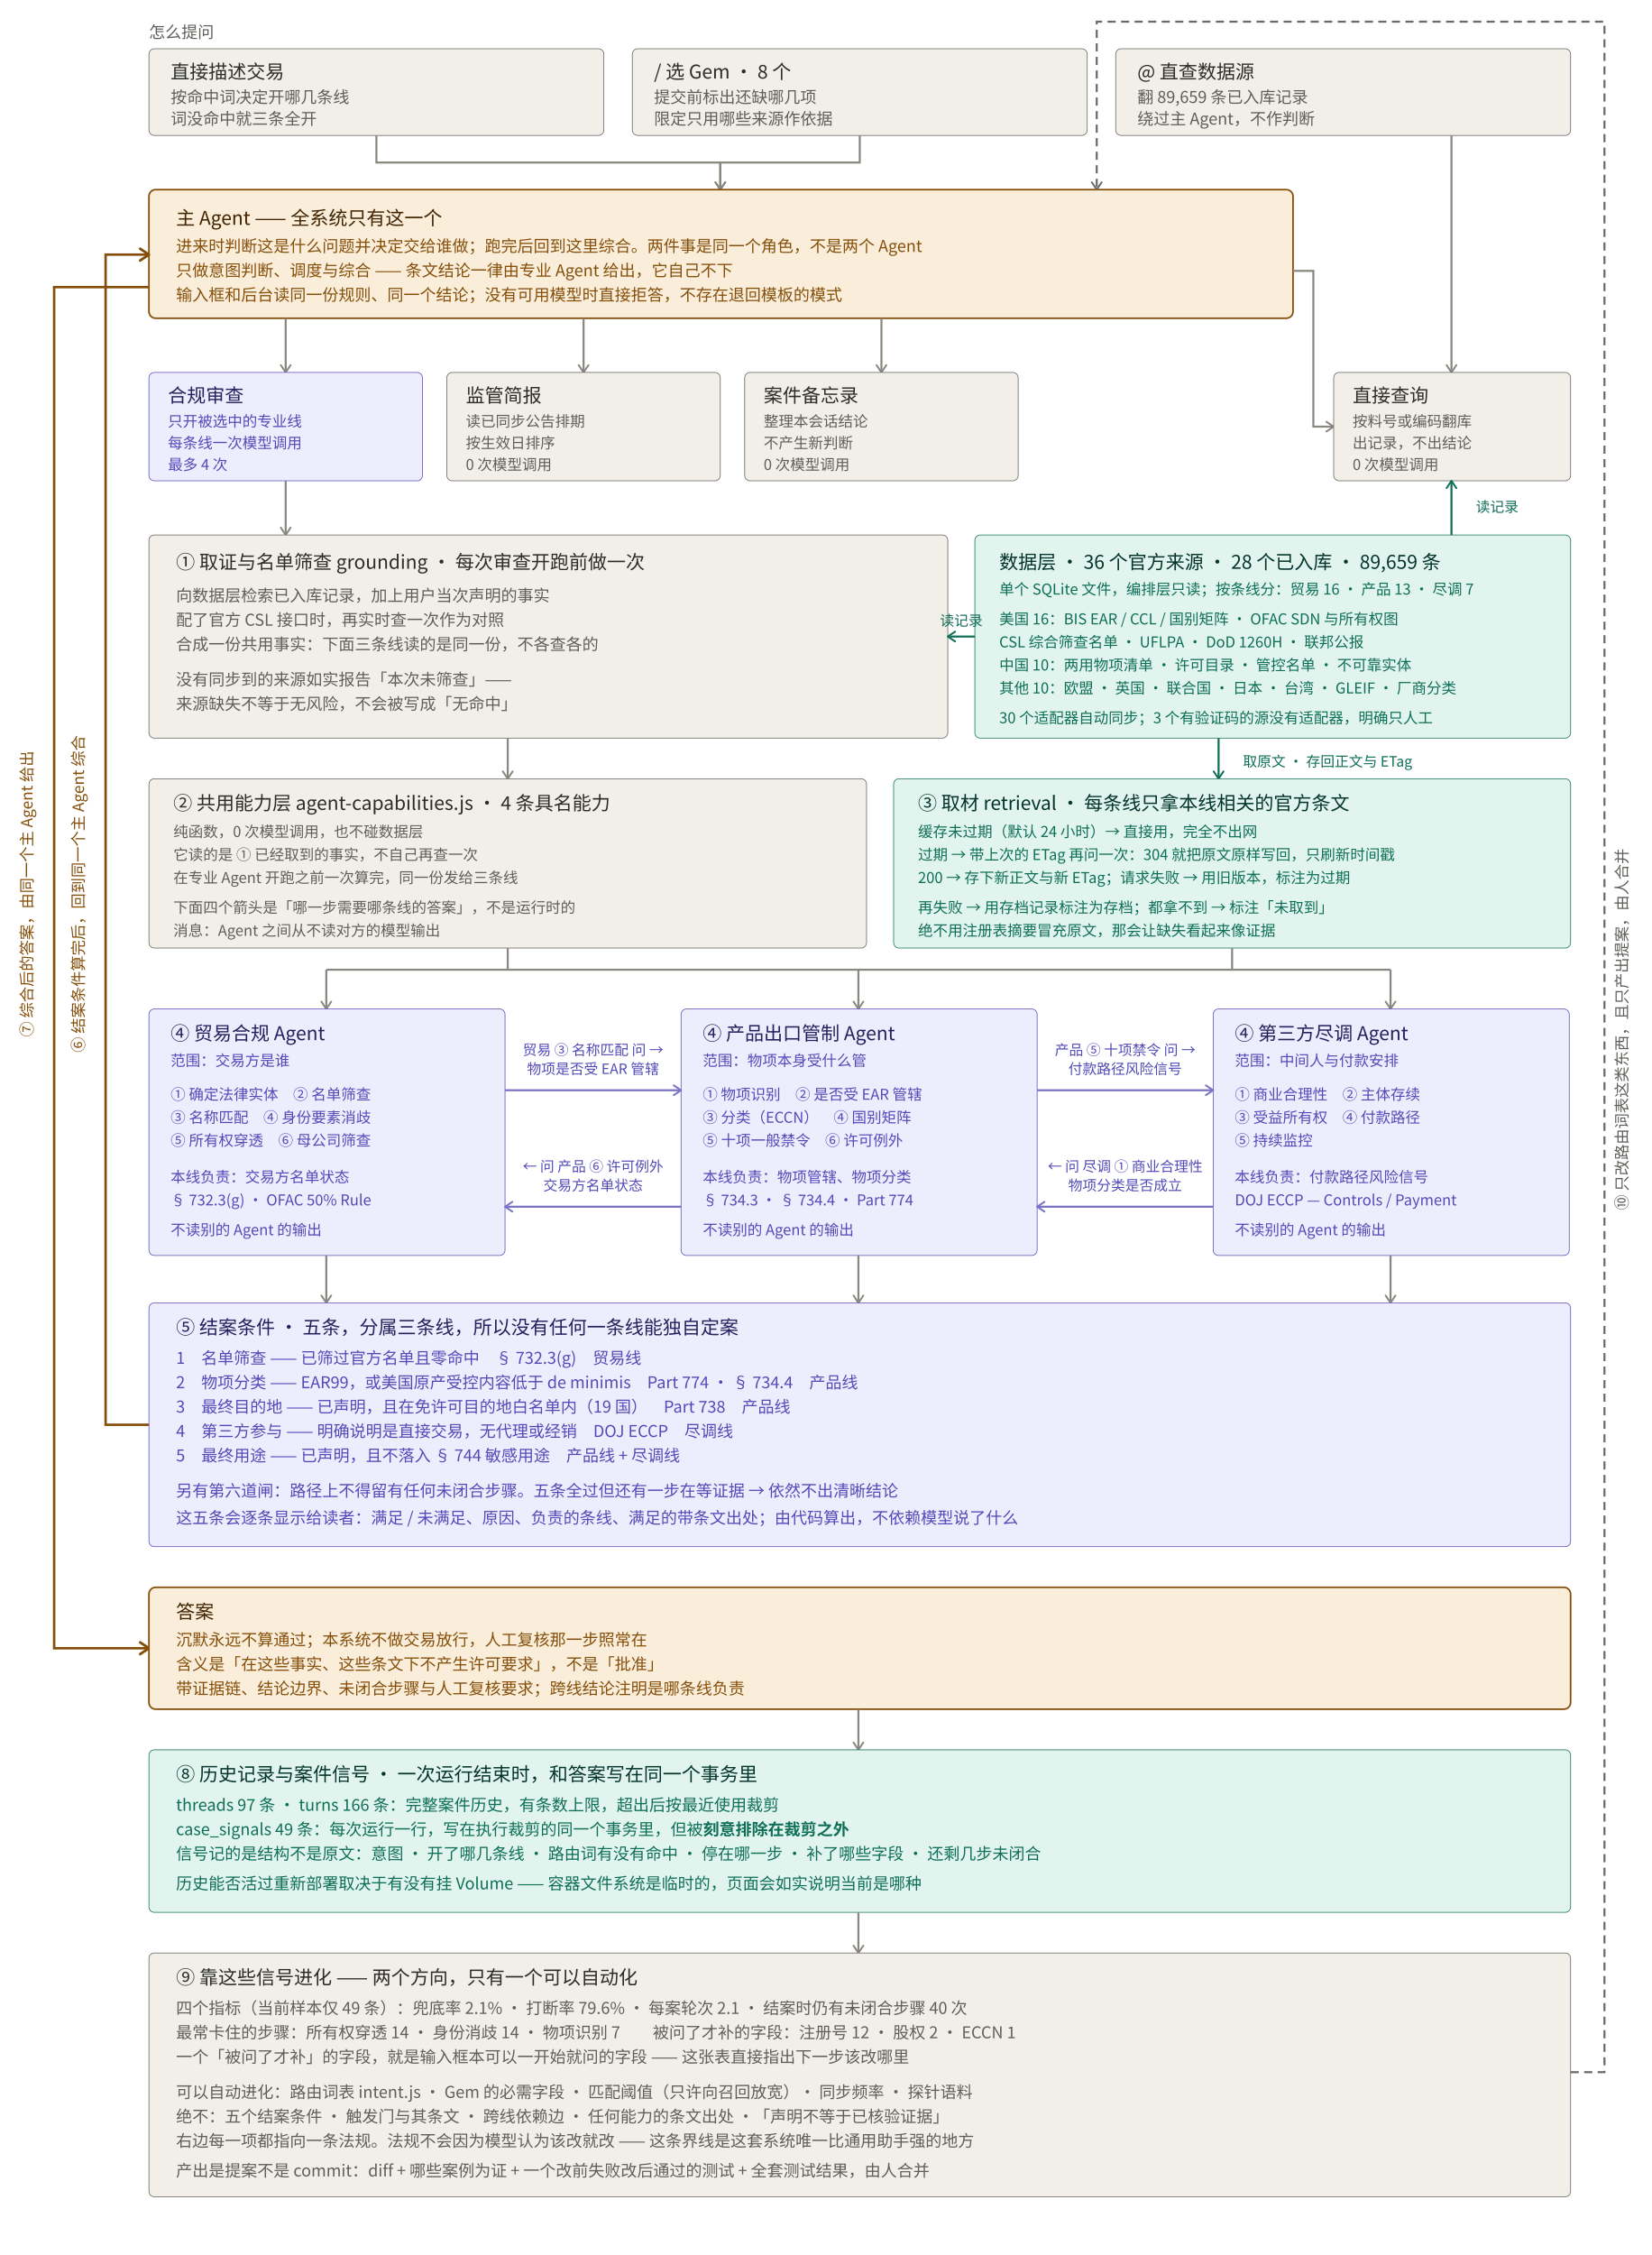
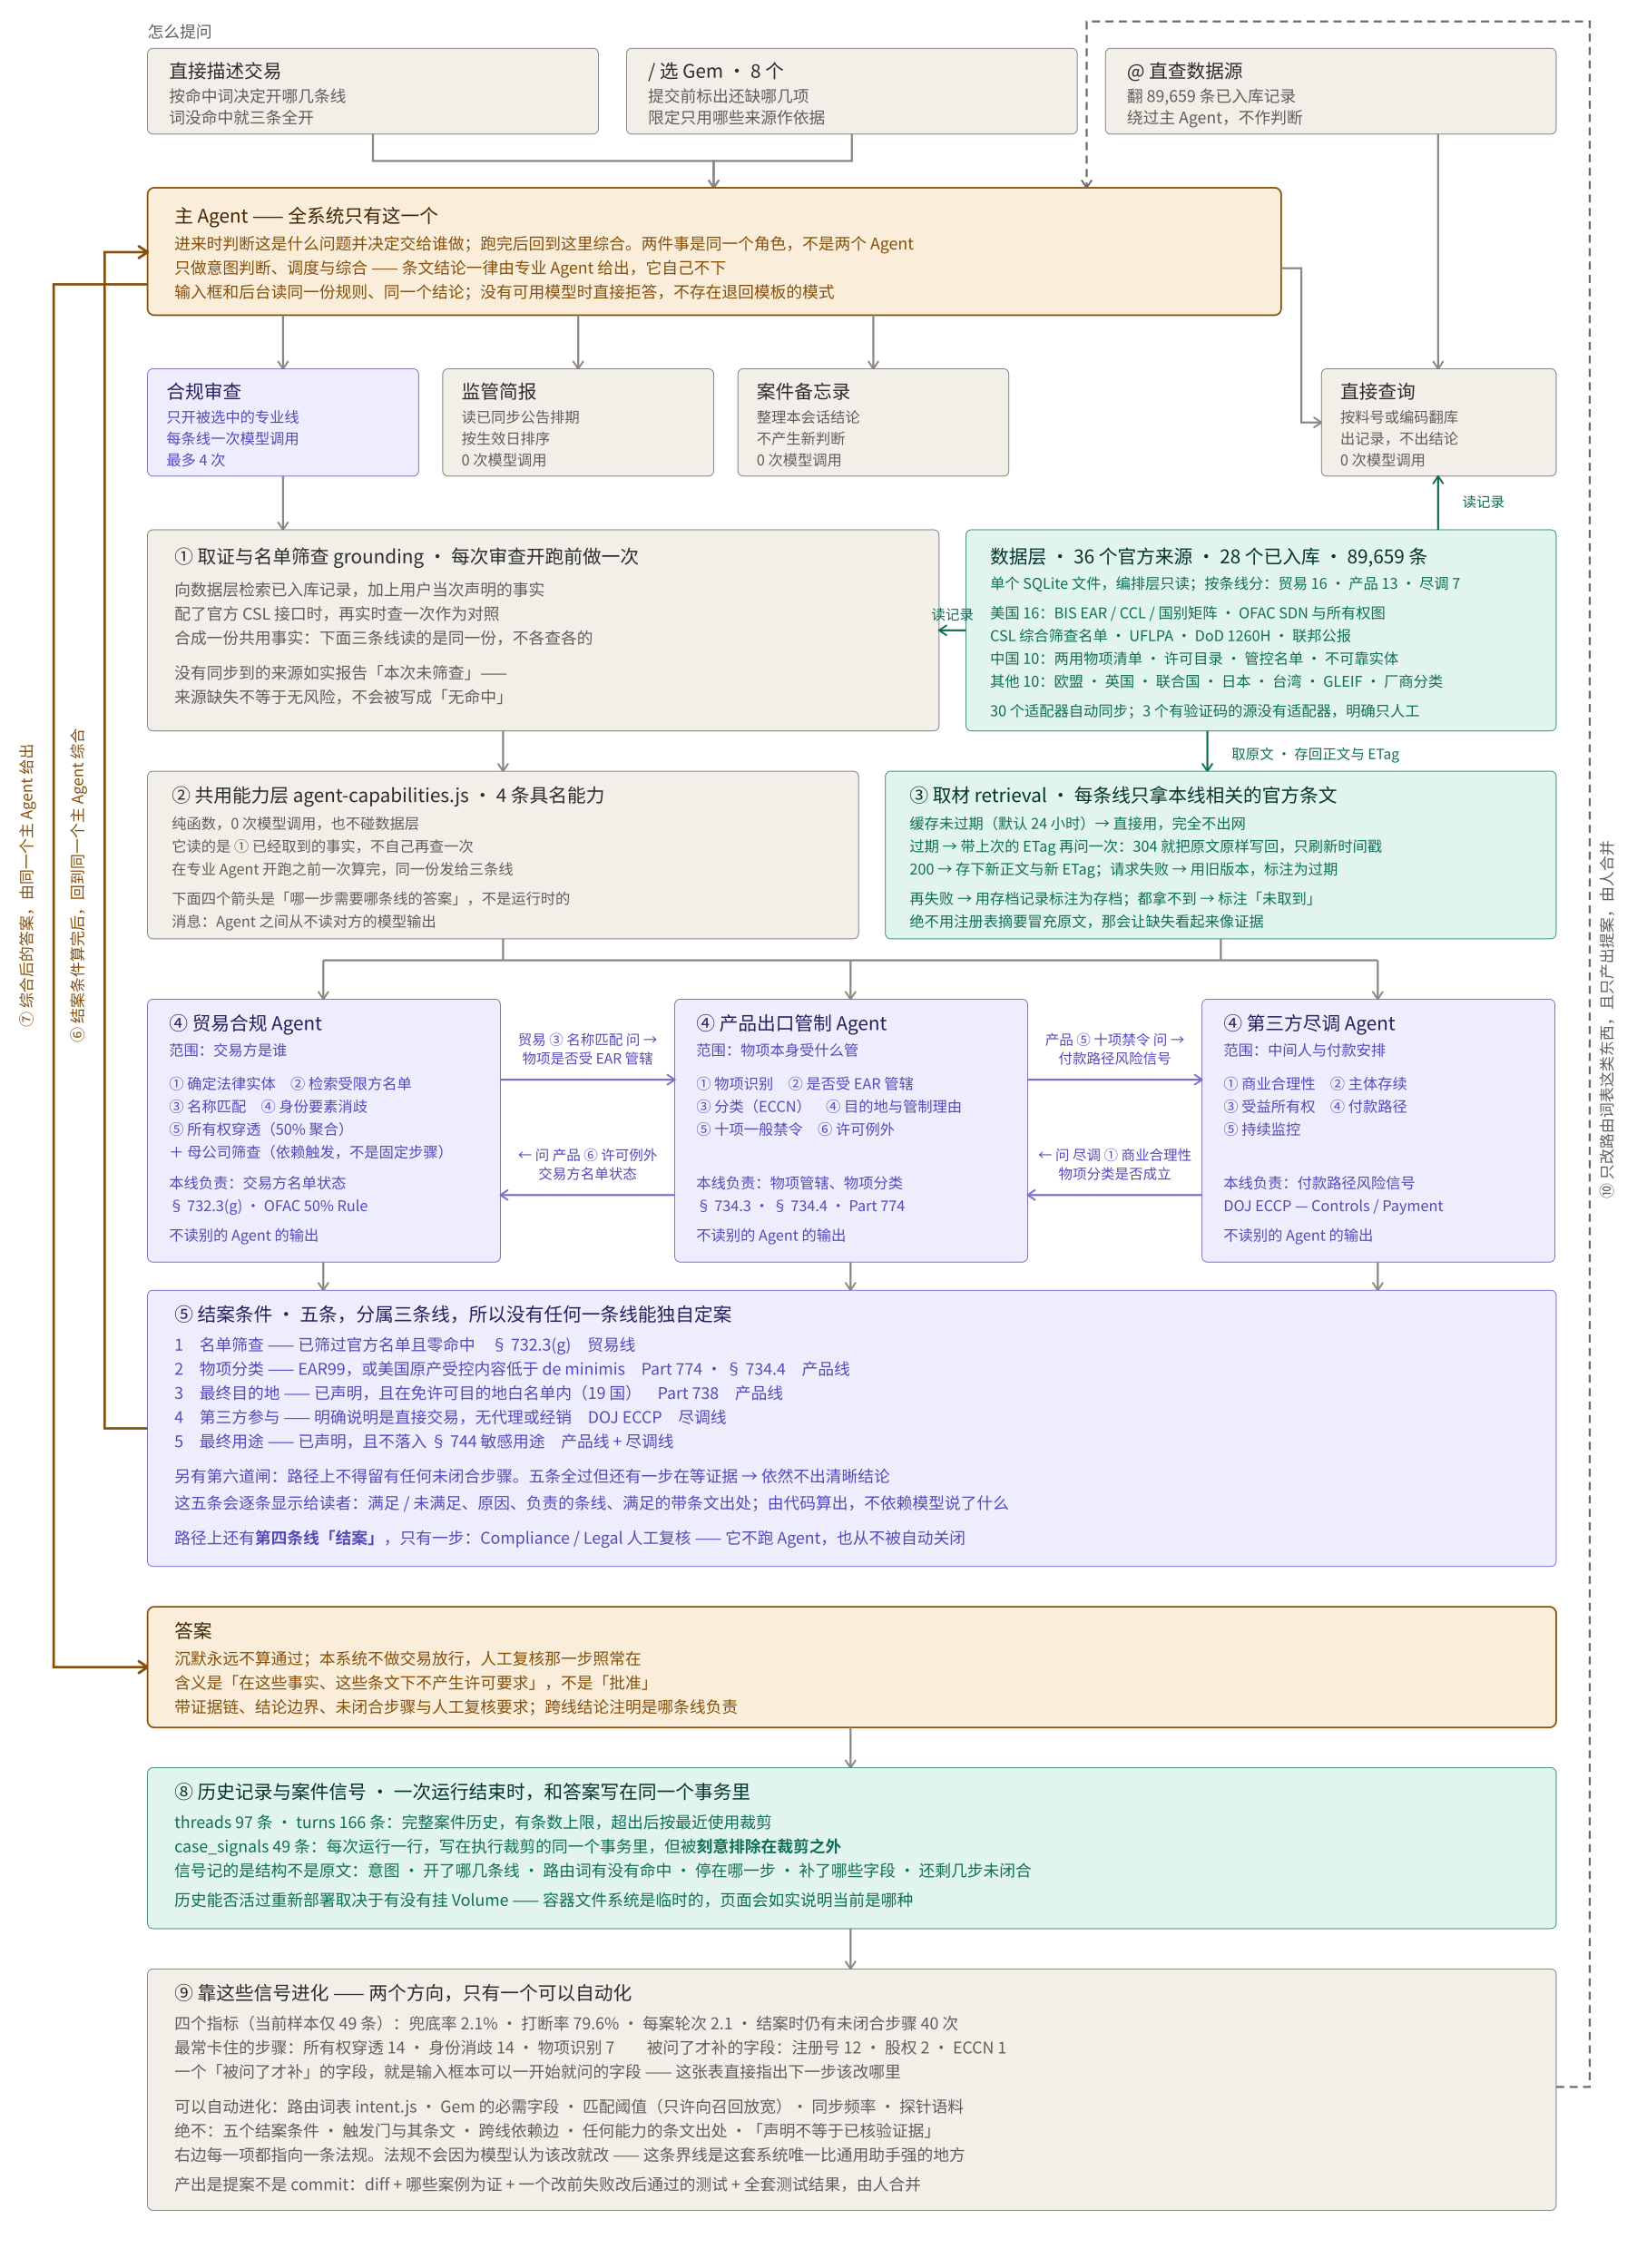
- <svg xmlns="http://www.w3.org/2000/svg" width="1220" height="1665" viewBox="0 0 1220 1665" role="img">
+ <svg xmlns="http://www.w3.org/2000/svg" width="1220" height="1691" viewBox="0 0 1220 1691" role="img">
  <style>
  svg { background: #ffffff; }
  text { font-family: "PingFang SC", "Hiragino Sans GB", "Microsoft YaHei", "Noto Sans CJK SC", -apple-system, "Segoe UI", sans-serif; }
  .th { font-size: 14px; font-weight: 500; fill: #2C2C2A; }
  .ts { font-size: 12px; font-weight: 400; fill: #5F5E5A; }
  .tn { font-size: 11px; font-weight: 400; fill: #5F5E5A; }
  .cap { font-size: 10.5px; font-weight: 500; fill: #534AB7; }
  .arr { stroke: #888780; stroke-width: 1.5; fill: none; }
  .arr-cap { stroke: #7A72C4; stroke-width: 1.5; fill: none; }
  .arr-data { stroke: #0F6E56; stroke-width: 1.5; fill: none; }
  .arr-loop { stroke: #854F0B; stroke-width: 1.8; fill: none; }
  .lbl-loop { font-size: 11.5px; font-weight: 500; fill: #854F0B; }
  .lbl-data { font-size: 10.5px; font-weight: 500; fill: #0F6E56; }
  .arr-evo { stroke: #6B6A64; stroke-width: 1.5; fill: none; stroke-dasharray: 6 4; }
  .lbl-evo { font-size: 11.5px; font-weight: 500; fill: #5F5E5A; }
  .c-gray rect { fill: #F1EFE8; stroke: #5F5E5A; stroke-width: 0.5; }
  .c-gray .th { fill: #2C2C2A; } .c-gray .ts, .c-gray .tn { fill: #5F5E5A; }
  .c-purple rect { fill: #EEEDFE; stroke: #534AB7; stroke-width: 0.5; }
  .c-purple .th { fill: #26215C; } .c-purple .ts, .c-purple .tn { fill: #534AB7; }
  .c-amber rect { fill: #FAEEDA; stroke: #854F0B; stroke-width: 1.2; }
  .c-amber .th { fill: #412402; } .c-amber .ts, .c-amber .tn { fill: #854F0B; }
  .c-teal rect { fill: #E1F5EE; stroke: #0F6E56; stroke-width: 0.5; }
  .c-teal .th { fill: #04342C; } .c-teal .ts, .c-teal .tn { fill: #0F6E56; }
</style>
  <defs>
    <marker id="a" viewBox="0 0 10 10" refX="8" refY="5" markerWidth="6" markerHeight="6" orient="auto-start-reverse">
      <path d="M2 1L8 5L2 9" fill="none" stroke="#888780" stroke-width="1.5" stroke-linecap="round" stroke-linejoin="round" />
    </marker>
    <marker id="ac" viewBox="0 0 10 10" refX="8" refY="5" markerWidth="6" markerHeight="6" orient="auto-start-reverse">
      <path d="M2 1L8 5L2 9" fill="none" stroke="#7A72C4" stroke-width="1.5" stroke-linecap="round" stroke-linejoin="round" />
    </marker>
    <marker id="ad" viewBox="0 0 10 10" refX="8" refY="5" markerWidth="6" markerHeight="6" orient="auto-start-reverse">
      <path d="M2 1L8 5L2 9" fill="none" stroke="#0F6E56" stroke-width="1.5" stroke-linecap="round" stroke-linejoin="round" />
    </marker>
    <marker id="ae" viewBox="0 0 10 10" refX="8" refY="5" markerWidth="6" markerHeight="6" orient="auto-start-reverse">
      <path d="M2 1L8 5L2 9" fill="none" stroke="#6B6A64" stroke-width="1.5" stroke-linecap="round" stroke-linejoin="round" />
    </marker>
    <marker id="al" viewBox="0 0 10 10" refX="8" refY="5" markerWidth="6" markerHeight="6" orient="auto-start-reverse">
      <path d="M2 1L8 5L2 9" fill="none" stroke="#854F0B" stroke-width="1.8" stroke-linecap="round" stroke-linejoin="round" />
    </marker>
  </defs>
  <text class="ts" x="110" y="28">怎么提问</text>
  <g class="c-gray">
    <rect x="110" y="36" width="336" height="64" rx="4" />
    <text class="th" x="126" y="58">直接描述交易</text>
    <text class="ts" x="126" y="76">按命中词决定开哪几条线</text>
    <text class="ts" x="126" y="92">词没命中就三条全开</text>
  </g>
  <g class="c-gray">
    <rect x="467" y="36" width="336" height="64" rx="4" />
    <text class="th" x="483" y="58">/ 选 Gem · 8 个</text>
    <text class="ts" x="483" y="76">提交前标出还缺哪几项</text>
    <text class="ts" x="483" y="92">限定只用哪些来源作依据</text>
  </g>
  <g class="c-gray">
    <rect x="824" y="36" width="336" height="64" rx="4" />
    <text class="th" x="840" y="58">@ 直查数据源</text>
    <text class="ts" x="840" y="76">翻 89,659 条已入库记录</text>
    <text class="ts" x="840" y="92">绕过主 Agent，不作判断</text>
  </g>
  <path class="arr" d="M278 100 V120 H532 V140" marker-end="url(#a)" />
  <path class="arr" d="M635 100 V120 H532 V140" marker-end="url(#a)" />
  <path class="arr" d="M1072 100 V275" marker-end="url(#a)" />
  <g class="c-amber">
    <rect x="110" y="140" width="845" height="95" rx="5" />
    <text class="th" x="130" y="166">主 Agent —— 全系统只有这一个</text>
    <text class="ts" x="130" y="186">进来时判断这是什么问题并决定交给谁做；跑完后回到这里综合。两件事是同一个角色，不是两个 Agent</text>
    <text class="ts" x="130" y="204">只做意图判断、调度与综合 —— 条文结论一律由专业 Agent 给出，它自己不下</text>
    <text class="ts" x="130" y="222">输入框和后台读同一份规则、同一个结论；没有可用模型时直接拒答，不存在退回模板的模式</text>
  </g>
  <path class="arr" d="M211 235 V275" marker-end="url(#a)" />
  <path class="arr" d="M431 235 V275" marker-end="url(#a)" />
  <path class="arr" d="M651 235 V275" marker-end="url(#a)" />
  <path class="arr" d="M955 200 H970 V315 H985" marker-end="url(#a)" />
  <g class="c-purple">
    <rect x="110" y="275" width="202" height="80" rx="4" />
    <text class="th" x="124" y="297">合规审查</text>
    <text class="tn" x="124" y="315">只开被选中的专业线</text>
    <text class="tn" x="124" y="331">每条线一次模型调用</text>
    <text class="tn" x="124" y="347">最多 4 次</text>
  </g>
  <g class="c-gray">
    <rect x="330" y="275" width="202" height="80" rx="4" />
    <text class="th" x="344" y="297">监管简报</text>
    <text class="tn" x="344" y="315">读已同步公告排期</text>
    <text class="tn" x="344" y="331">按生效日排序</text>
    <text class="tn" x="344" y="347">0 次模型调用</text>
  </g>
  <g class="c-gray">
    <rect x="550" y="275" width="202" height="80" rx="4" />
    <text class="th" x="564" y="297">案件备忘录</text>
    <text class="tn" x="564" y="315">整理本会话结论</text>
    <text class="tn" x="564" y="331">不产生新判断</text>
    <text class="tn" x="564" y="347">0 次模型调用</text>
  </g>
  <g class="c-gray">
    <rect x="985" y="275" width="175" height="80" rx="4" />
    <text class="th" x="999" y="297">直接查询</text>
    <text class="tn" x="999" y="315">按料号或编码翻库</text>
    <text class="tn" x="999" y="331">出记录，不出结论</text>
    <text class="tn" x="999" y="347">0 次模型调用</text>
  </g>
  <path class="arr" d="M211 355 V395" marker-end="url(#a)" />
  <g class="c-gray">
    <rect x="110" y="395" width="590" height="150" rx="4" />
    <text class="th" x="130" y="420">① 取证与名单筛查 grounding · 每次审查开跑前做一次</text>
    <text class="ts" x="130" y="444">向数据层检索已入库记录，加上用户当次声明的事实</text>
    <text class="ts" x="130" y="462">配了官方 CSL 接口时，再实时查一次作为对照</text>
    <text class="ts" x="130" y="480">合成一份共用事实：下面三条线读的是同一份，不各查各的</text>
    <text class="ts" x="130" y="506">没有同步到的来源如实报告「本次未筛查」——</text>
    <text class="ts" x="130" y="524">来源缺失不等于无风险，不会被写成「无命中」</text>
  </g>
  <g class="c-teal">
    <rect x="720" y="395" width="440" height="150" rx="4" />
    <text class="th" x="738" y="420">数据层 · 36 个官方来源 · 28 个已入库 · 89,659 条</text>
    <text class="tn" x="738" y="439">单个 SQLite 文件，编排层只读；按条线分：贸易 16 · 产品 13 · 尽调 7</text>
    <text class="tn" x="738" y="461">美国 16：BIS EAR / CCL / 国别矩阵 · OFAC SDN 与所有权图</text>
    <text class="tn" x="738" y="478">　　　　CSL 综合筛查名单 · UFLPA · DoD 1260H · 联邦公报</text>
    <text class="tn" x="738" y="495">中国 10：两用物项清单 · 许可目录 · 管控名单 · 不可靠实体</text>
    <text class="tn" x="738" y="512">其他 10：欧盟 · 英国 · 联合国 · 日本 · 台湾 · GLEIF · 厂商分类</text>
    <text class="tn" x="738" y="534">30 个适配器自动同步；3 个有验证码的源没有适配器，明确只人工</text>
  </g>
  <path class="arr-data" d="M720 470 H700" marker-end="url(#ad)" />
  <text class="lbl-data" x="710" y="462" text-anchor="middle">读记录</text>
  <path class="arr-data" d="M1072 395 V355" marker-end="url(#ad)" />
  <text class="lbl-data" x="1090" y="378">读记录</text>
  <path class="arr-data" d="M900 545 V575" marker-end="url(#ad)" />
  <text class="lbl-data" x="918" y="566">取原文 · 存回正文与 ETag</text>
  <path class="arr" d="M375 545 V575" marker-end="url(#a)" />
  <g class="c-gray">
    <rect x="110" y="575" width="530" height="125" rx="4" />
    <text class="th" x="128" y="598">② 共用能力层 agent-capabilities.js · 4 条具名能力</text>
    <text class="tn" x="128" y="618">纯函数，0 次模型调用，也不碰数据层</text>
    <text class="tn" x="128" y="635">它读的是 ① 已经取到的事实，不自己再查一次</text>
    <text class="tn" x="128" y="652">在专业 Agent 开跑之前一次算完，同一份发给三条线</text>
    <text class="tn" x="128" y="674">下面四个箭头是「哪一步需要哪条线的答案」，不是运行时的</text>
    <text class="tn" x="128" y="691">消息：Agent 之间从不读对方的模型输出</text>
  </g>
  <g class="c-teal">
    <rect x="660" y="575" width="500" height="125" rx="4" />
    <text class="th" x="678" y="598">③ 取材 retrieval · 每条线只拿本线相关的官方条文</text>
    <text class="tn" x="678" y="618">缓存未过期（默认 24 小时）→ 直接用，完全不出网</text>
    <text class="tn" x="678" y="635">过期 → 带上次的 ETag 再问一次：304 就把原文原样写回，只刷新时间戳</text>
    <text class="tn" x="678" y="652">200 → 存下新正文与新 ETag；请求失败 → 用旧版本，标注为过期</text>
    <text class="tn" x="678" y="674">再失败 → 用存档记录标注为存档；都拿不到 → 标注「未取到」</text>
    <text class="tn" x="678" y="691">绝不用注册表摘要冒充原文，那会让缺失看起来像证据</text>
  </g>
  <path class="arr" d="M375 700 V716" />
  <path class="arr" d="M910 700 V716" />
  <path class="arr" d="M241 716 H1027" />
  <path class="arr" d="M241 716 V745" marker-end="url(#a)" />
  <path class="arr" d="M634 716 V745" marker-end="url(#a)" />
  <path class="arr" d="M1027 716 V745" marker-end="url(#a)" />
  <g class="c-purple">
-     <rect x="110" y="745" width="263" height="182" rx="4" />
+     <rect x="110" y="745" width="263" height="196" rx="4" />
    <text class="th" x="126" y="768">④ 贸易合规 Agent</text>
    <text class="tn" x="126" y="787">范围：交易方是谁</text>
-     <text class="tn" x="126" y="812">① 确定法律实体　② 名单筛查</text>
+     <text class="tn" x="126" y="812">① 确定法律实体　② 检索受限方名单</text>
    <text class="tn" x="126" y="829">③ 名称匹配　④ 身份要素消歧</text>
-     <text class="tn" x="126" y="846">⑤ 所有权穿透　⑥ 母公司筛查</text>
-     <text class="tn" x="126" y="873">本线负责：交易方名单状态</text>
-     <text class="tn" x="126" y="890">§ 732.3(g) · OFAC 50% Rule</text>
-     <text class="tn" x="126" y="912">不读别的 Agent 的输出</text>
-   </g>
-   <g class="c-purple">
-     <rect x="503" y="745" width="263" height="182" rx="4" />
+     <text class="tn" x="126" y="846">⑤ 所有权穿透（50% 聚合）</text>
+     <text class="tn" x="126" y="863">＋ 母公司筛查（依赖触发，不是固定步骤）</text>
+     <text class="tn" x="126" y="886">本线负责：交易方名单状态</text>
+     <text class="tn" x="126" y="903">§ 732.3(g) · OFAC 50% Rule</text>
+     <text class="tn" x="126" y="925">不读别的 Agent 的输出</text>
+   </g>
+   <g class="c-purple">
+     <rect x="503" y="745" width="263" height="196" rx="4" />
    <text class="th" x="519" y="768">④ 产品出口管制 Agent</text>
    <text class="tn" x="519" y="787">范围：物项本身受什么管</text>
    <text class="tn" x="519" y="812">① 物项识别　② 是否受 EAR 管辖</text>
-     <text class="tn" x="519" y="829">③ 分类（ECCN）　④ 国别矩阵</text>
+     <text class="tn" x="519" y="829">③ 分类（ECCN）　④ 目的地与管制理由</text>
    <text class="tn" x="519" y="846">⑤ 十项一般禁令　⑥ 许可例外</text>
-     <text class="tn" x="519" y="873">本线负责：物项管辖、物项分类</text>
-     <text class="tn" x="519" y="890">§ 734.3 · § 734.4 · Part 774</text>
-     <text class="tn" x="519" y="912">不读别的 Agent 的输出</text>
-   </g>
-   <g class="c-purple">
-     <rect x="896" y="745" width="263" height="182" rx="4" />
+     <text class="tn" x="519" y="886">本线负责：物项管辖、物项分类</text>
+     <text class="tn" x="519" y="903">§ 734.3 · § 734.4 · Part 774</text>
+     <text class="tn" x="519" y="925">不读别的 Agent 的输出</text>
+   </g>
+   <g class="c-purple">
+     <rect x="896" y="745" width="263" height="196" rx="4" />
    <text class="th" x="912" y="768">④ 第三方尽调 Agent</text>
    <text class="tn" x="912" y="787">范围：中间人与付款安排</text>
    <text class="tn" x="912" y="812">① 商业合理性　② 主体存续</text>
    <text class="tn" x="912" y="829">③ 受益所有权　④ 付款路径</text>
    <text class="tn" x="912" y="846">⑤ 持续监控</text>
-     <text class="tn" x="912" y="873">本线负责：付款路径风险信号</text>
-     <text class="tn" x="912" y="890">DOJ ECCP — Controls / Payment</text>
-     <text class="tn" x="912" y="912">不读别的 Agent 的输出</text>
+     <text class="tn" x="912" y="886">本线负责：付款路径风险信号</text>
+     <text class="tn" x="912" y="903">DOJ ECCP — Controls / Payment</text>
+     <text class="tn" x="912" y="925">不读别的 Agent 的输出</text>
  </g>
  <text class="cap" x="438" y="779" text-anchor="middle">贸易 ③ 名称匹配 问 →</text>
  <text class="cap" x="438" y="793" text-anchor="middle">物项是否受 EAR 管辖</text>
  <line class="arr-cap" x1="373" y1="805" x2="503" y2="805" marker-end="url(#ac)" />
  <text class="cap" x="438" y="865" text-anchor="middle">← 问 产品 ⑥ 许可例外</text>
  <text class="cap" x="438" y="879" text-anchor="middle">交易方名单状态</text>
  <line class="arr-cap" x1="503" y1="891" x2="373" y2="891" marker-end="url(#ac)" />
  <text class="cap" x="831" y="779" text-anchor="middle">产品 ⑤ 十项禁令 问 →</text>
  <text class="cap" x="831" y="793" text-anchor="middle">付款路径风险信号</text>
  <line class="arr-cap" x1="766" y1="805" x2="896" y2="805" marker-end="url(#ac)" />
  <text class="cap" x="831" y="865" text-anchor="middle">← 问 尽调 ① 商业合理性</text>
  <text class="cap" x="831" y="879" text-anchor="middle">物项分类是否成立</text>
  <line class="arr-cap" x1="896" y1="891" x2="766" y2="891" marker-end="url(#ac)" />
-   <path class="arr" d="M241 927 V962" marker-end="url(#a)" />
-   <path class="arr" d="M634 927 V962" marker-end="url(#a)" />
-   <path class="arr" d="M1027 927 V962" marker-end="url(#a)" />
-   <g class="c-purple">
-     <rect x="110" y="962" width="1050" height="180" rx="4" />
+   <path class="arr" d="M241 941 V962" marker-end="url(#a)" />
+   <path class="arr" d="M634 941 V962" marker-end="url(#a)" />
+   <path class="arr" d="M1027 941 V962" marker-end="url(#a)" />
+   <g class="c-purple">
+     <rect x="110" y="962" width="1050" height="206" rx="4" />
    <text class="th" x="130" y="985">⑤ 结案条件 · 五条，分属三条线，所以没有任何一条线能独自定案</text>
    <text class="ts" x="130" y="1007">1　名单筛查 —— 已筛过官方名单且零命中　§ 732.3(g)　贸易线</text>
    <text class="ts" x="130" y="1025">2　物项分类 —— EAR99，或美国原产受控内容低于 de minimis　Part 774 · § 734.4　产品线</text>
    <text class="ts" x="130" y="1043">3　最终目的地 —— 已声明，且在免许可目的地白名单内（19 国）　Part 738　产品线</text>
    <text class="ts" x="130" y="1061">4　第三方参与 —— 明确说明是直接交易，无代理或经销　DOJ ECCP　尽调线</text>
    <text class="ts" x="130" y="1079">5　最终用途 —— 已声明，且不落入 § 744 敏感用途　产品线 + 尽调线</text>
    <text class="ts" x="130" y="1105">另有第六道闸：路径上不得留有任何未闭合步骤。五条全过但还有一步在等证据 → 依然不出清晰结论</text>
    <text class="ts" x="130" y="1125">这五条会逐条显示给读者：满足 / 未满足、原因、负责的条线、满足的带条文出处；由代码算出，不依赖模型说了什么</text>
-   </g>
-   <path class="arr-loop" d="M110 1052 H78 V188 H110" marker-end="url(#al)" />
+     <text class="ts" x="130" y="1151">路径上还有<tspan font-weight="600">第四条线「结案」</tspan>，只有一步：Compliance / Legal 人工复核 —— 它不跑 Agent，也从不被自动关闭</text>
+   </g>
+   <path class="arr-loop" d="M110 1065 H78 V188 H110" marker-end="url(#al)" />
  <text class="lbl-loop" transform="rotate(-90 62 660)" x="62" y="660" text-anchor="middle">⑥ 结案条件算完后，回到同一个主 Agent 综合</text>
-   <path class="arr-loop" d="M110 212 H40 V1217 H110" marker-end="url(#al)" />
+   <path class="arr-loop" d="M110 212 H40 V1243 H110" marker-end="url(#al)" />
  <text class="lbl-loop" transform="rotate(-90 24 660)" x="24" y="660" text-anchor="middle">⑦ 综合后的答案，由同一个主 Agent 给出</text>
  <g class="c-amber">
-     <rect x="110" y="1172" width="1050" height="90" rx="5" />
-     <text class="th" x="130" y="1195">答案</text>
-     <text class="ts" x="130" y="1215">沉默永远不算通过；本系统不做交易放行，人工复核那一步照常在</text>
-     <text class="ts" x="130" y="1233">含义是「在这些事实、这些条文下不产生许可要求」，不是「批准」</text>
-     <text class="ts" x="130" y="1251">带证据链、结论边界、未闭合步骤与人工复核要求；跨线结论注明是哪条线负责</text>
-   </g>
-   <path class="arr" d="M634 1262 V1292" marker-end="url(#a)" />
+     <rect x="110" y="1198" width="1050" height="90" rx="5" />
+     <text class="th" x="130" y="1221">答案</text>
+     <text class="ts" x="130" y="1241">沉默永远不算通过；本系统不做交易放行，人工复核那一步照常在</text>
+     <text class="ts" x="130" y="1259">含义是「在这些事实、这些条文下不产生许可要求」，不是「批准」</text>
+     <text class="ts" x="130" y="1277">带证据链、结论边界、未闭合步骤与人工复核要求；跨线结论注明是哪条线负责</text>
+   </g>
+   <path class="arr" d="M634 1288 V1318" marker-end="url(#a)" />
  <g class="c-teal">
-     <rect x="110" y="1292" width="1050" height="120" rx="4" />
-     <text class="th" x="130" y="1315">⑧ 历史记录与案件信号 · 一次运行结束时，和答案写在同一个事务里</text>
-     <text class="ts" x="130" y="1337">threads 97 条 · turns 166 条：完整案件历史，有条数上限，超出后按最近使用裁剪</text>
-     <text class="ts" x="130" y="1355">case_signals 49 条：每次运行一行，写在执行裁剪的同一个事务里，但被<tspan font-weight="600">刻意排除在裁剪之外</tspan>
+     <rect x="110" y="1318" width="1050" height="120" rx="4" />
+     <text class="th" x="130" y="1341">⑧ 历史记录与案件信号 · 一次运行结束时，和答案写在同一个事务里</text>
+     <text class="ts" x="130" y="1363">threads 97 条 · turns 166 条：完整案件历史，有条数上限，超出后按最近使用裁剪</text>
+     <text class="ts" x="130" y="1381">case_signals 49 条：每次运行一行，写在执行裁剪的同一个事务里，但被<tspan font-weight="600">刻意排除在裁剪之外</tspan>
    </text>
-     <text class="ts" x="130" y="1373">信号记的是结构不是原文：意图 · 开了哪几条线 · 路由词有没有命中 · 停在哪一步 · 补了哪些字段 · 还剩几步未闭合</text>
-     <text class="ts" x="130" y="1395">历史能否活过重新部署取决于有没有挂 Volume —— 容器文件系统是临时的，页面会如实说明当前是哪种</text>
-   </g>
-   <path class="arr" d="M634 1412 V1442" marker-end="url(#a)" />
-   <g class="c-gray">
-     <rect x="110" y="1442" width="1050" height="180" rx="4" />
-     <text class="th" x="130" y="1465">⑨ 靠这些信号进化 —— 两个方向，只有一个可以自动化</text>
-     <text class="ts" x="130" y="1487">四个指标（当前样本仅 49 条）：兜底率 2.1% · 打断率 79.6% · 每案轮次 2.1 · 结案时仍有未闭合步骤 40 次</text>
-     <text class="ts" x="130" y="1505">最常卡住的步骤：所有权穿透 14 · 身份消歧 14 · 物项识别 7　　被问了才补的字段：注册号 12 · 股权 2 · ECCN 1</text>
-     <text class="ts" x="130" y="1523">一个「被问了才补」的字段，就是输入框本可以一开始就问的字段 —— 这张表直接指出下一步该改哪里</text>
-     <text class="ts" x="130" y="1549">可以自动进化：路由词表 intent.js · Gem 的必需字段 · 匹配阈值（只许向召回放宽）· 同步频率 · 探针语料</text>
-     <text class="ts" x="130" y="1567">绝不：五个结案条件 · 触发门与其条文 · 跨线依赖边 · 任何能力的条文出处 ·「声明不等于已核验证据」</text>
-     <text class="ts" x="130" y="1585">右边每一项都指向一条法规。法规不会因为模型认为该改就改 —— 这条界线是这套系统唯一比通用助手强的地方</text>
-     <text class="ts" x="130" y="1607">产出是提案不是 commit：diff + 哪些案例为证 + 一个改前失败改后通过的测试 + 全套测试结果，由人合并</text>
-   </g>
-   <path class="arr-evo" d="M1160 1530 H1185 V16 H810 V140" marker-end="url(#ae)" />
+     <text class="ts" x="130" y="1399">信号记的是结构不是原文：意图 · 开了哪几条线 · 路由词有没有命中 · 停在哪一步 · 补了哪些字段 · 还剩几步未闭合</text>
+     <text class="ts" x="130" y="1421">历史能否活过重新部署取决于有没有挂 Volume —— 容器文件系统是临时的，页面会如实说明当前是哪种</text>
+   </g>
+   <path class="arr" d="M634 1438 V1468" marker-end="url(#a)" />
+   <g class="c-gray">
+     <rect x="110" y="1468" width="1050" height="180" rx="4" />
+     <text class="th" x="130" y="1491">⑨ 靠这些信号进化 —— 两个方向，只有一个可以自动化</text>
+     <text class="ts" x="130" y="1513">四个指标（当前样本仅 49 条）：兜底率 2.1% · 打断率 79.6% · 每案轮次 2.1 · 结案时仍有未闭合步骤 40 次</text>
+     <text class="ts" x="130" y="1531">最常卡住的步骤：所有权穿透 14 · 身份消歧 14 · 物项识别 7　　被问了才补的字段：注册号 12 · 股权 2 · ECCN 1</text>
+     <text class="ts" x="130" y="1549">一个「被问了才补」的字段，就是输入框本可以一开始就问的字段 —— 这张表直接指出下一步该改哪里</text>
+     <text class="ts" x="130" y="1575">可以自动进化：路由词表 intent.js · Gem 的必需字段 · 匹配阈值（只许向召回放宽）· 同步频率 · 探针语料</text>
+     <text class="ts" x="130" y="1593">绝不：五个结案条件 · 触发门与其条文 · 跨线依赖边 · 任何能力的条文出处 ·「声明不等于已核验证据」</text>
+     <text class="ts" x="130" y="1611">右边每一项都指向一条法规。法规不会因为模型认为该改就改 —— 这条界线是这套系统唯一比通用助手强的地方</text>
+     <text class="ts" x="130" y="1633">产出是提案不是 commit：diff + 哪些案例为证 + 一个改前失败改后通过的测试 + 全套测试结果，由人合并</text>
+   </g>
+   <path class="arr-evo" d="M1160 1556 H1185 V16 H810 V140" marker-end="url(#ae)" />
  <text class="lbl-evo" transform="rotate(-90 1202 760)" x="1202" y="760" text-anchor="middle">⑩ 只改路由词表这类东西，且只产出提案，由人合并</text>
</svg>
